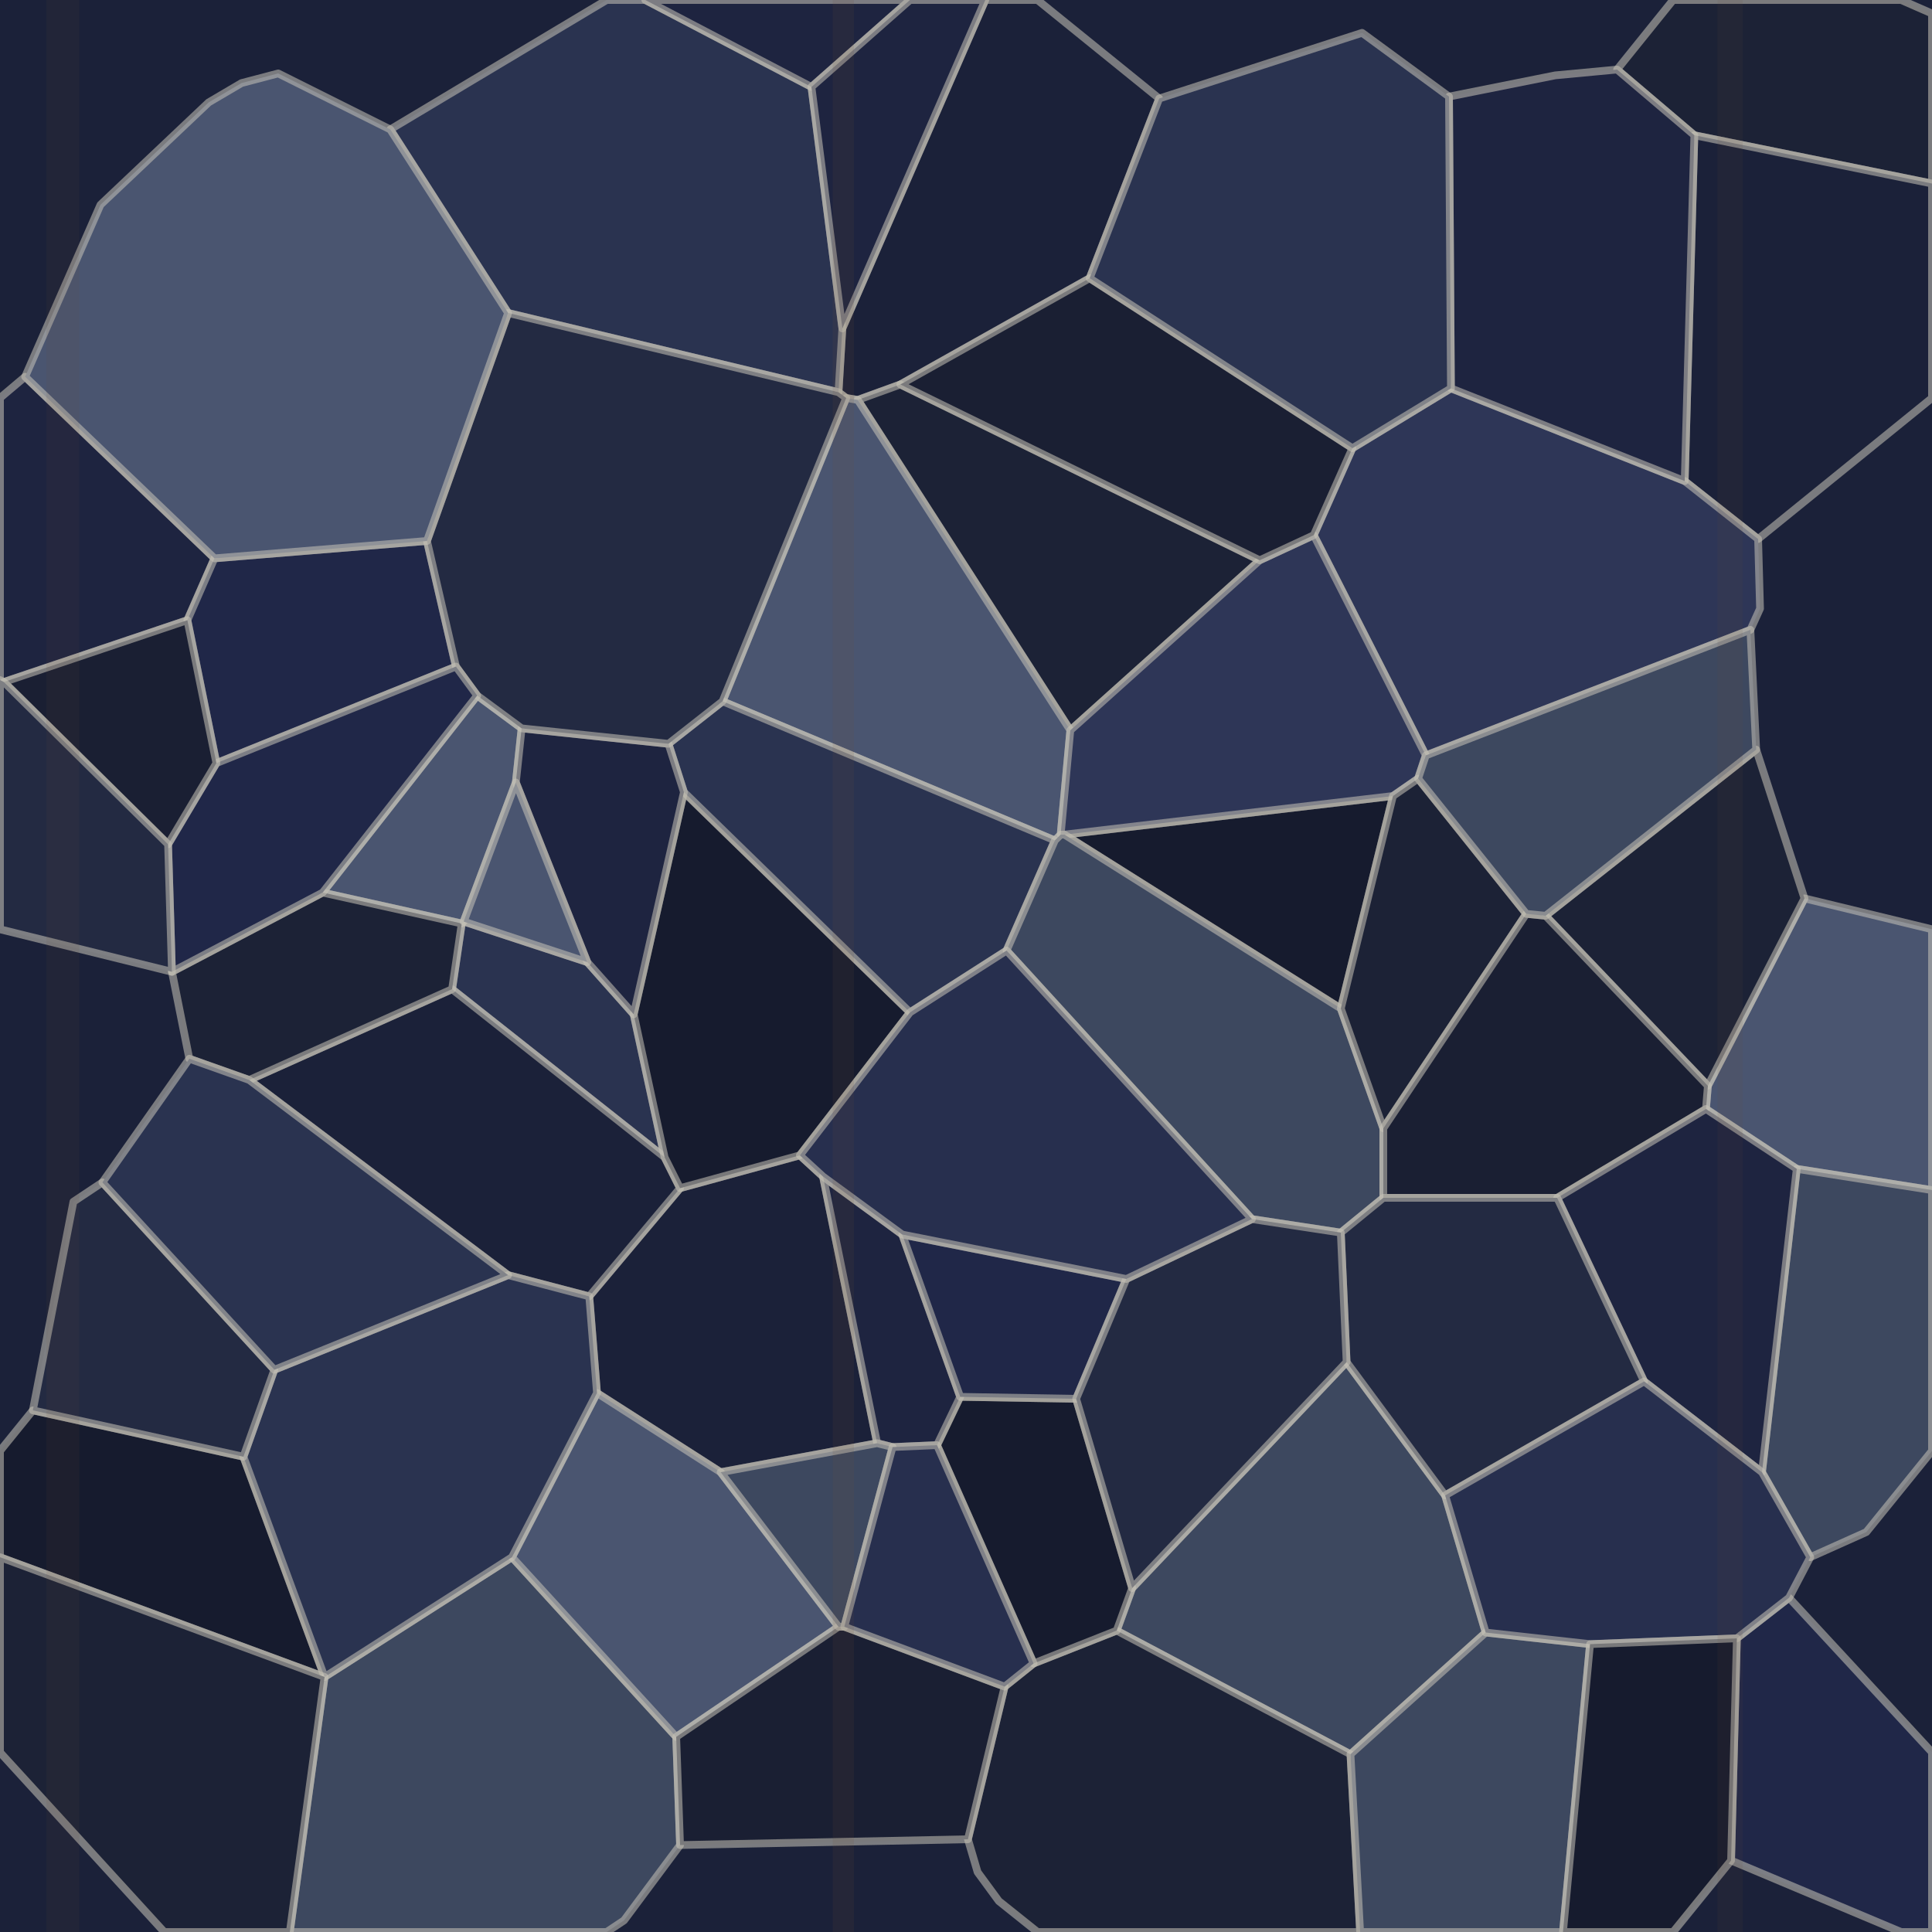
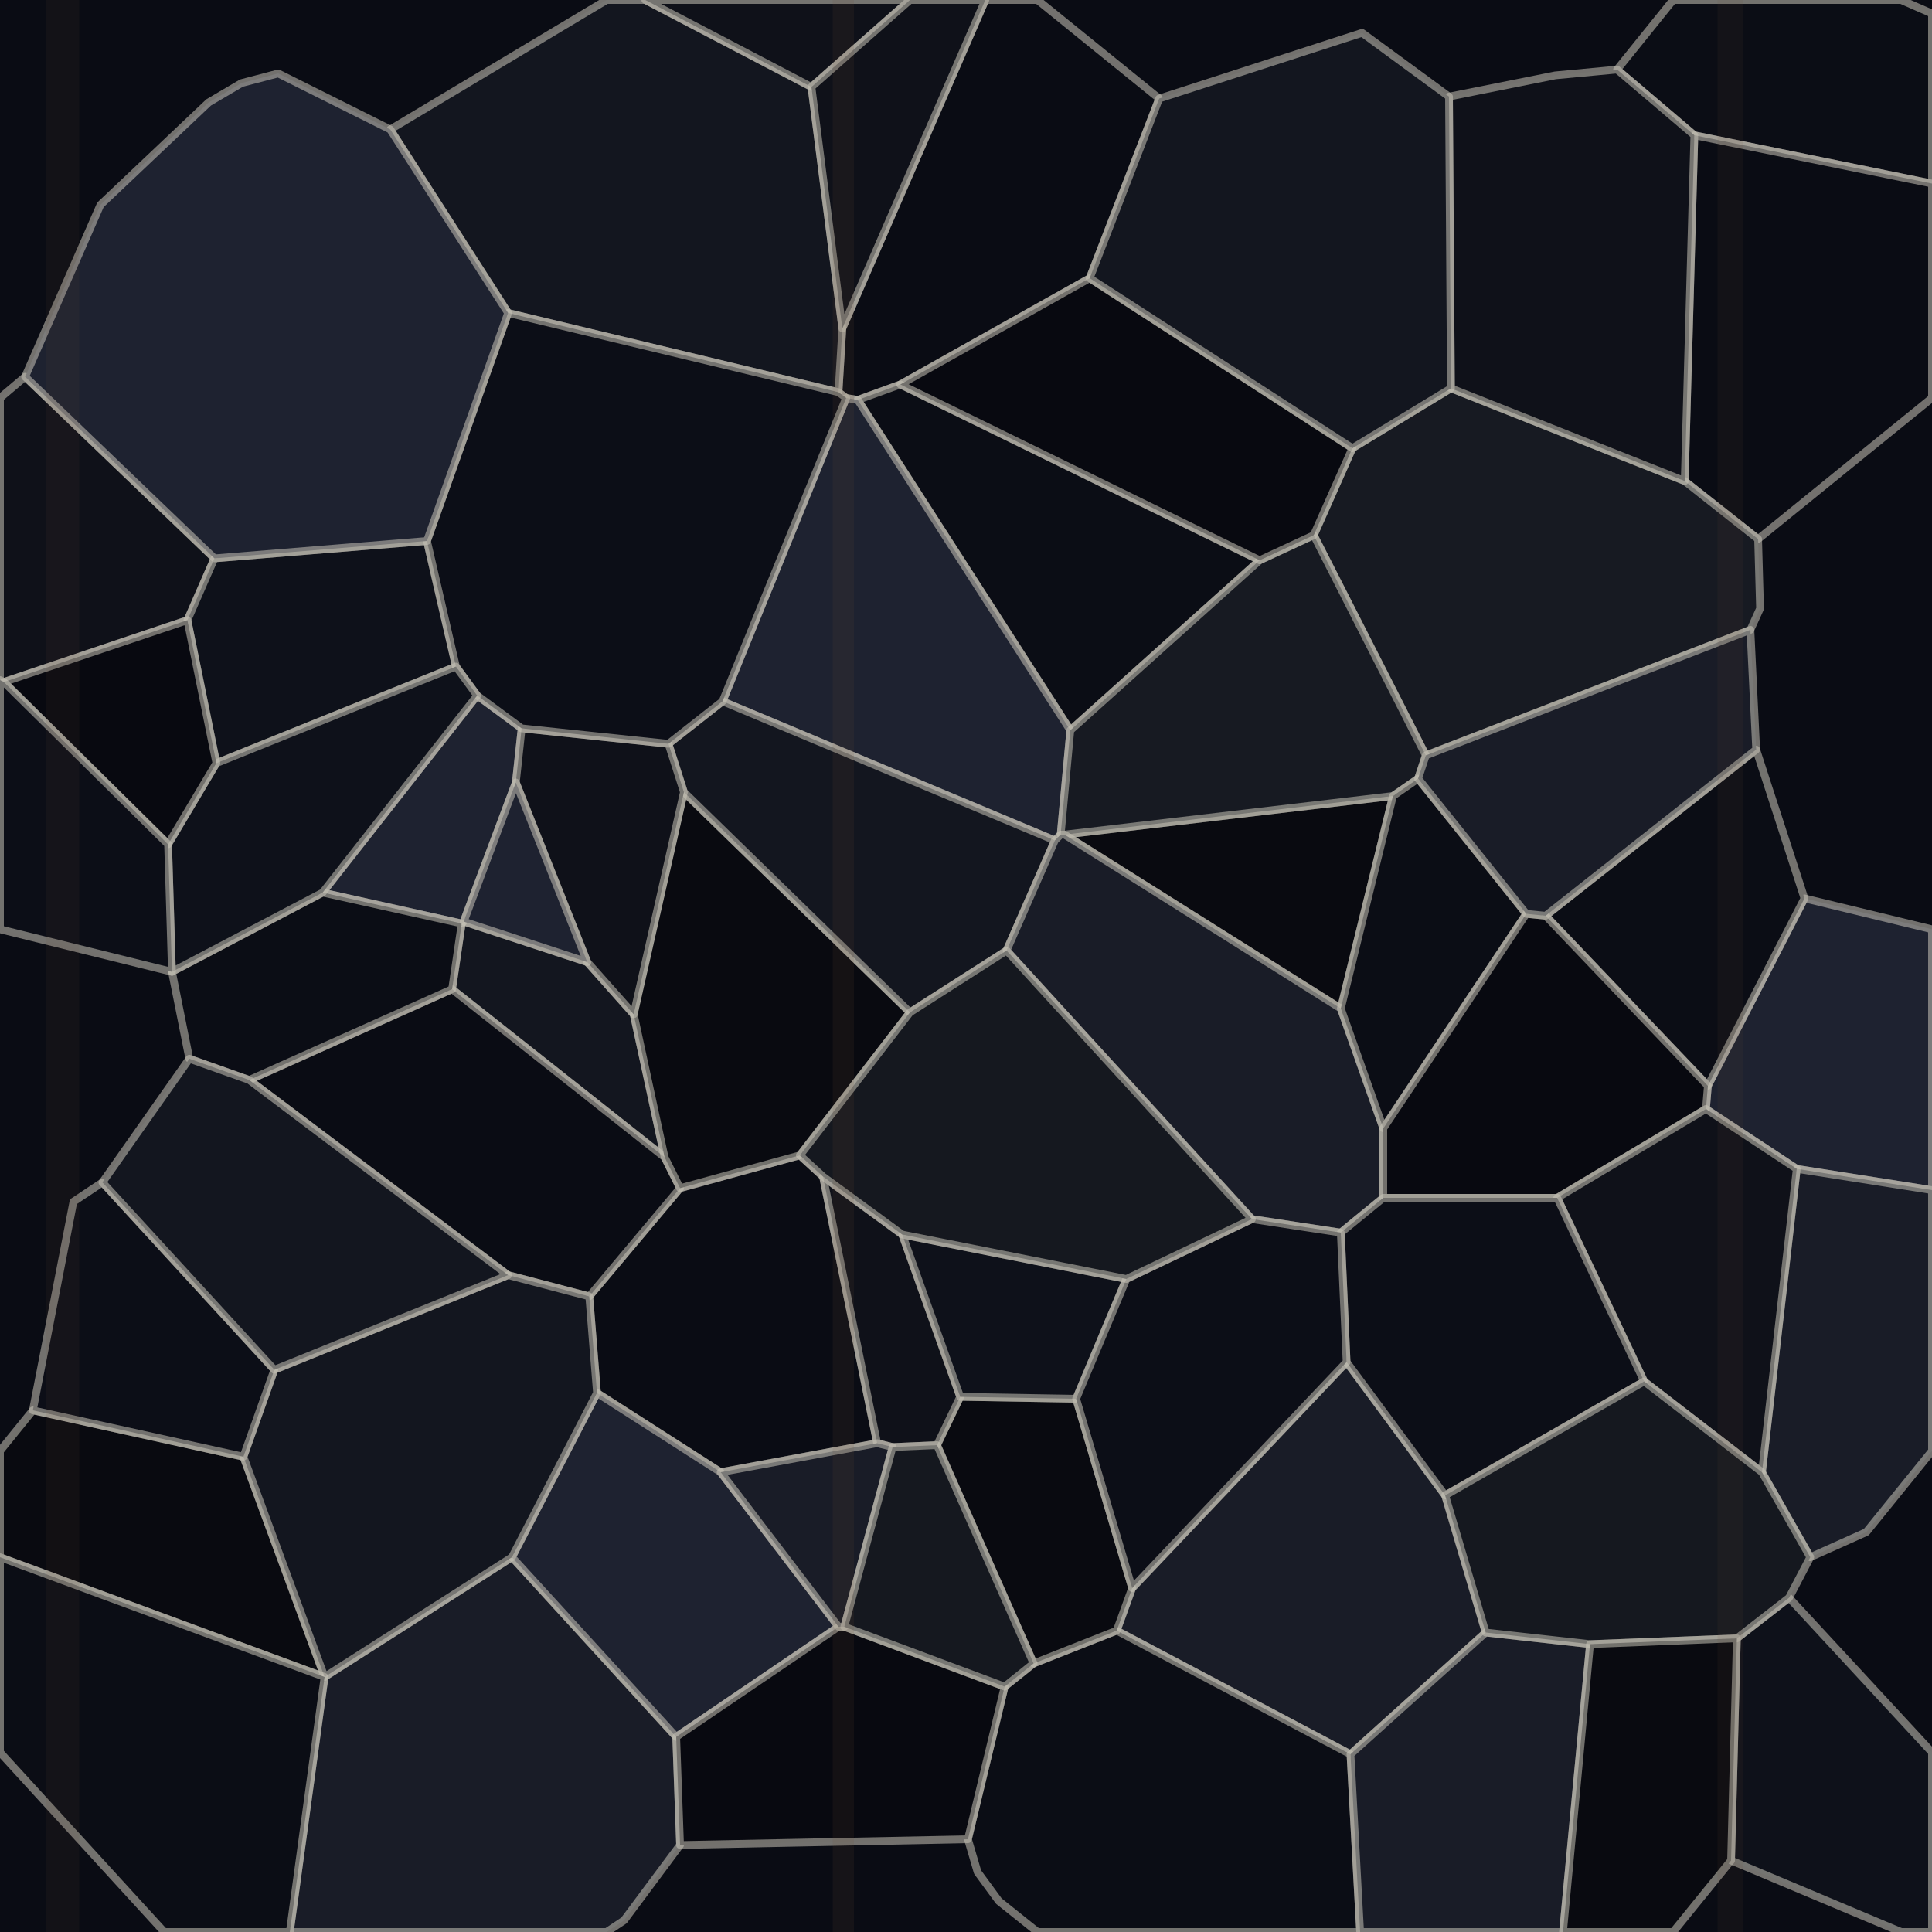
<svg xmlns="http://www.w3.org/2000/svg" viewBox="0 0 1 1">
-   <rect x="0" y="0" width="1" height="1" fill="#1B2139" />
-   <path d="M 0.126,0.754 L 0.168,0.868 L 0.168,0.868 L 0,0.806 L 0,0.751 L 0.017,0.73 Z" fill="#161B2E" stroke="#C9C4B8" stroke-width="0.004" stroke-opacity="0.55" stroke-linejoin="round" />
-   <path d="M 0.373,0.762 L 0.309,0.721 L 0.305,0.671 L 0.352,0.615 L 0.414,0.598 L 0.426,0.609 L 0.454,0.747 Z" fill="#1B2139" stroke="#C9C4B8" stroke-width="0.004" stroke-opacity="0.55" stroke-linejoin="round" />
-   <path d="M 0.884,0.562 L 0.883,0.574 L 0.93,0.605 L 1,0.616 L 1,0.481 L 0.934,0.465 Z" fill="#4A5570" stroke="#C9C4B8" stroke-width="0.004" stroke-opacity="0.55" stroke-linejoin="round" />
-   <path d="M 0.438,0.206 L 0.444,0.207 L 0.466,0.199 L 0.564,0.144 L 0.6,0.051 L 0.537,0 L 0.51,0 L 0.436,0.17 L 0.434,0.203 Z" fill="#1B2139" stroke="#C9C4B8" stroke-width="0.004" stroke-opacity="0.55" stroke-linejoin="round" />
-   <path d="M 0.239,0.478 L 0.234,0.512 L 0.344,0.599 L 0.328,0.525 L 0.304,0.498 L 0.24,0.477 Z" fill="#2A3350" stroke="#C9C4B8" stroke-width="0.004" stroke-opacity="0.55" stroke-linejoin="round" />
-   <path d="M 0.769,0.845 L 0.748,0.774 L 0.697,0.705 L 0.586,0.822 L 0.578,0.844 L 0.699,0.908 Z" fill="#3D485F" stroke="#C9C4B8" stroke-width="0.004" stroke-opacity="0.55" stroke-linejoin="round" />
-   <path d="M 0.263,0.162 L 0.434,0.203 L 0.436,0.17 L 0.42,0.045 L 0.334,0 L 0.314,0 L 0.202,0.067 Z" fill="#2A3350" stroke="#C9C4B8" stroke-width="0.004" stroke-opacity="0.55" stroke-linejoin="round" />
-   <path d="M 0.323,0.994 L 0.314,1 L 0.15,1 L 0.168,0.868 L 0.168,0.868 L 0.265,0.806 L 0.35,0.899 L 0.352,0.955 Z" fill="#3D485F" stroke="#C9C4B8" stroke-width="0.004" stroke-opacity="0.55" stroke-linejoin="round" />
-   <path d="M 0.247,0.36 L 0.167,0.462 L 0.239,0.478 L 0.24,0.477 L 0.267,0.405 L 0.27,0.377 Z" fill="#4A5570" stroke="#C9C4B8" stroke-width="0.004" stroke-opacity="0.55" stroke-linejoin="round" />
-   <path d="M 0.984,0 L 1,0.007 L 1,0.095 L 0.877,0.07 L 0.837,0.036 L 0.866,0 Z" fill="#1C2236" stroke="#C9C4B8" stroke-width="0.004" stroke-opacity="0.55" stroke-linejoin="round" />
-   <path d="M 0.704,1 L 0.699,0.908 L 0.578,0.844 L 0.535,0.861 L 0.52,0.873 L 0.501,0.952 L 0.506,0.969 L 0.517,0.984 L 0.537,1 Z" fill="#1C2236" stroke="#C9C4B8" stroke-width="0.004" stroke-opacity="0.55" stroke-linejoin="round" />
-   <path d="M 0.234,0.512 L 0.344,0.599 L 0.352,0.615 L 0.305,0.671 L 0.263,0.66 L 0.129,0.559 Z" fill="#1B2139" stroke="#C9C4B8" stroke-width="0.004" stroke-opacity="0.55" stroke-linejoin="round" />
-   <path d="M 1,0.206 L 0.91,0.279 L 0.872,0.249 L 0.877,0.07 L 1,0.095 Z" fill="#1B2139" stroke="#C9C4B8" stroke-width="0.004" stroke-opacity="0.55" stroke-linejoin="round" />
-   <path d="M 0.535,0.861 L 0.485,0.748 L 0.497,0.723 L 0.557,0.724 L 0.586,0.822 L 0.578,0.844 Z" fill="#161B2E" stroke="#C9C4B8" stroke-width="0.004" stroke-opacity="0.55" stroke-linejoin="round" />
-   <path d="M 0.694,0.522 L 0.551,0.432 L 0.721,0.412 Z" fill="#161B2E" stroke="#C9C4B8" stroke-width="0.004" stroke-opacity="0.55" stroke-linejoin="round" />
-   <path d="M 0.167,0.462 L 0.089,0.503 L 0.089,0.503 L 0.098,0.548 L 0.129,0.559 L 0.234,0.512 L 0.239,0.478 Z" fill="#1C2236" stroke="#C9C4B8" stroke-width="0.004" stroke-opacity="0.55" stroke-linejoin="round" />
-   <path d="M 0.344,0.599 L 0.328,0.525 L 0.354,0.41 L 0.471,0.524 L 0.414,0.598 L 0.352,0.615 Z" fill="#161B2E" stroke="#C9C4B8" stroke-width="0.004" stroke-opacity="0.55" stroke-linejoin="round" />
-   <path d="M 0.434,0.842 L 0.35,0.899 L 0.265,0.806 L 0.309,0.721 L 0.373,0.762 Z" fill="#4A5570" stroke="#C9C4B8" stroke-width="0.004" stroke-opacity="0.55" stroke-linejoin="round" />
-   <path d="M 0.906,0.326 L 0.911,0.315 L 0.91,0.279 L 0.872,0.249 L 0.751,0.201 L 0.7,0.232 L 0.68,0.277 L 0.738,0.391 Z" fill="#2E3657" stroke="#C9C4B8" stroke-width="0.004" stroke-opacity="0.55" stroke-linejoin="round" />
-   <path d="M 0.444,0.207 L 0.554,0.378 L 0.652,0.29 L 0.466,0.199 Z" fill="#1C2236" stroke="#C9C4B8" stroke-width="0.004" stroke-opacity="0.55" stroke-linejoin="round" />
-   <path d="M 0.374,0.363 L 0.546,0.435 L 0.549,0.432 L 0.554,0.378 L 0.444,0.207 L 0.438,0.206 Z" fill="#4A5570" stroke="#C9C4B8" stroke-width="0.004" stroke-opacity="0.55" stroke-linejoin="round" />
-   <path d="M 0.721,0.412 L 0.734,0.403 L 0.738,0.391 L 0.68,0.277 L 0.652,0.29 L 0.554,0.378 L 0.549,0.432 L 0.551,0.432 Z" fill="#2E3657" stroke="#C9C4B8" stroke-width="0.004" stroke-opacity="0.55" stroke-linejoin="round" />
-   <path d="M 0.462,0.749 L 0.485,0.748 L 0.497,0.723 L 0.467,0.639 L 0.426,0.609 L 0.454,0.747 Z" fill="#1E2440" stroke="#C9C4B8" stroke-width="0.004" stroke-opacity="0.55" stroke-linejoin="round" />
-   <path d="M 0.437,0.842 L 0.52,0.873 L 0.501,0.952 L 0.352,0.955 L 0.35,0.899 L 0.434,0.842 Z" fill="#1A1F33" stroke="#C9C4B8" stroke-width="0.004" stroke-opacity="0.55" stroke-linejoin="round" />
-   <path d="M 0.142,0.709 L 0.263,0.66 L 0.305,0.671 L 0.309,0.721 L 0.265,0.806 L 0.168,0.868 L 0.126,0.754 Z" fill="#2A3350" stroke="#C9C4B8" stroke-width="0.004" stroke-opacity="0.55" stroke-linejoin="round" />
-   <path d="M 0.346,0.385 L 0.354,0.41 L 0.471,0.524 L 0.521,0.492 L 0.546,0.435 L 0.374,0.363 Z" fill="#2A3350" stroke="#C9C4B8" stroke-width="0.004" stroke-opacity="0.55" stroke-linejoin="round" />
-   <path d="M 0.694,0.522 L 0.716,0.584 L 0.716,0.62 L 0.694,0.638 L 0.648,0.631 L 0.521,0.492 L 0.546,0.435 L 0.549,0.432 L 0.551,0.432 Z" fill="#3D485F" stroke="#C9C4B8" stroke-width="0.004" stroke-opacity="0.55" stroke-linejoin="round" />
-   <path d="M 0.471,0 L 0.334,0 L 0.42,0.045 Z" fill="#1E2440" stroke="#C9C4B8" stroke-width="0.004" stroke-opacity="0.55" stroke-linejoin="round" />
-   <path d="M 0.142,0.709 L 0.053,0.612 L 0.038,0.622 L 0.017,0.73 L 0.126,0.754 Z" fill="#232A42" stroke="#C9C4B8" stroke-width="0.004" stroke-opacity="0.55" stroke-linejoin="round" />
-   <path d="M 0.497,0.723 L 0.467,0.639 L 0.583,0.662 L 0.557,0.724 Z" fill="#202748" stroke="#C9C4B8" stroke-width="0.004" stroke-opacity="0.55" stroke-linejoin="round" />
-   <path d="M 0.912,0.762 L 0.937,0.806 L 0.966,0.793 L 1,0.751 L 1,0.616 L 0.93,0.605 Z" fill="#3D485F" stroke="#C9C4B8" stroke-width="0.004" stroke-opacity="0.55" stroke-linejoin="round" />
-   <path d="M 0,0.352 L 0.002,0.353 L 0.097,0.321 L 0.111,0.289 L 0.013,0.195 L 0,0.206 Z" fill="#1E2440" stroke="#C9C4B8" stroke-width="0.004" stroke-opacity="0.55" stroke-linejoin="round" />
-   <path d="M 0.466,0.199 L 0.564,0.144 L 0.7,0.232 L 0.68,0.277 L 0.652,0.29 Z" fill="#1A1F33" stroke="#C9C4B8" stroke-width="0.004" stroke-opacity="0.55" stroke-linejoin="round" />
-   <path d="M 0.899,0.848 L 0.896,0.963 L 0.984,1 L 1,1 L 1,0.907 L 0.926,0.827 Z" fill="#202748" stroke="#C9C4B8" stroke-width="0.004" stroke-opacity="0.55" stroke-linejoin="round" />
-   <path d="M 0.8,0.474 L 0.909,0.388 L 0.934,0.465 L 0.884,0.562 Z" fill="#1C2236" stroke="#C9C4B8" stroke-width="0.004" stroke-opacity="0.55" stroke-linejoin="round" />
-   <path d="M 0.75,0.05 L 0.751,0.201 L 0.872,0.249 L 0.877,0.07 L 0.837,0.036 L 0.805,0.039 Z" fill="#1E2440" stroke="#C9C4B8" stroke-width="0.004" stroke-opacity="0.55" stroke-linejoin="round" />
-   <path d="M 0.27,0.377 L 0.346,0.385 L 0.354,0.41 L 0.328,0.525 L 0.304,0.498 L 0.267,0.405 Z" fill="#1E2440" stroke="#C9C4B8" stroke-width="0.004" stroke-opacity="0.55" stroke-linejoin="round" />
-   <path d="M 0.694,0.522 L 0.716,0.584 L 0.79,0.473 L 0.734,0.403 L 0.721,0.412 Z" fill="#1C2236" stroke="#C9C4B8" stroke-width="0.004" stroke-opacity="0.55" stroke-linejoin="round" />
-   <path d="M 0.112,0.395 L 0.236,0.345 L 0.221,0.28 L 0.111,0.289 L 0.097,0.321 Z" fill="#202748" stroke="#C9C4B8" stroke-width="0.004" stroke-opacity="0.55" stroke-linejoin="round" />
-   <path d="M 0.247,0.36 L 0.236,0.345 L 0.221,0.28 L 0.263,0.162 L 0.434,0.203 L 0.438,0.206 L 0.374,0.363 L 0.346,0.385 L 0.27,0.377 Z" fill="#232A42" stroke="#C9C4B8" stroke-width="0.004" stroke-opacity="0.55" stroke-linejoin="round" />
-   <path d="M 0.247,0.36 L 0.236,0.345 L 0.112,0.395 L 0.087,0.437 L 0.089,0.503 L 0.167,0.462 Z" fill="#202748" stroke="#C9C4B8" stroke-width="0.004" stroke-opacity="0.55" stroke-linejoin="round" />
-   <path d="M 0.437,0.842 L 0.462,0.749 L 0.454,0.747 L 0.373,0.762 L 0.434,0.842 Z" fill="#3D485F" stroke="#C9C4B8" stroke-width="0.004" stroke-opacity="0.55" stroke-linejoin="round" />
-   <path d="M 0.8,0.474 L 0.79,0.473 L 0.716,0.584 L 0.716,0.62 L 0.806,0.62 L 0.883,0.574 L 0.884,0.562 Z" fill="#1A1F33" stroke="#C9C4B8" stroke-width="0.004" stroke-opacity="0.55" stroke-linejoin="round" />
-   <path d="M 0.437,0.842 L 0.52,0.873 L 0.535,0.861 L 0.485,0.748 L 0.462,0.749 Z" fill="#272F4E" stroke="#C9C4B8" stroke-width="0.004" stroke-opacity="0.55" stroke-linejoin="round" />
-   <path d="M 0.851,0.715 L 0.806,0.62 L 0.883,0.574 L 0.93,0.605 L 0.912,0.762 Z" fill="#1E2440" stroke="#C9C4B8" stroke-width="0.004" stroke-opacity="0.55" stroke-linejoin="round" />
-   <path d="M 0.769,0.845 L 0.699,0.908 L 0.704,1 L 0.809,1 L 0.823,0.851 Z" fill="#3D485F" stroke="#C9C4B8" stroke-width="0.004" stroke-opacity="0.55" stroke-linejoin="round" />
-   <path d="M 0,0.907 L 0.085,1 L 0.15,1 L 0.168,0.868 L 0,0.806 Z" fill="#1C2236" stroke="#C9C4B8" stroke-width="0.004" stroke-opacity="0.55" stroke-linejoin="round" />
-   <path d="M 0.267,0.405 L 0.304,0.498 L 0.24,0.477 Z" fill="#4A5570" stroke="#C9C4B8" stroke-width="0.004" stroke-opacity="0.55" stroke-linejoin="round" />
-   <path d="M 0.851,0.715 L 0.748,0.774 L 0.697,0.705 L 0.694,0.638 L 0.716,0.62 L 0.806,0.62 Z" fill="#232A42" stroke="#C9C4B8" stroke-width="0.004" stroke-opacity="0.55" stroke-linejoin="round" />
-   <path d="M 0.098,0.548 L 0.053,0.612 L 0.142,0.709 L 0.263,0.66 L 0.129,0.559 Z" fill="#2A3350" stroke="#C9C4B8" stroke-width="0.004" stroke-opacity="0.55" stroke-linejoin="round" />
-   <path d="M 0.087,0.437 L 0.112,0.395 L 0.097,0.321 L 0.002,0.353 Z" fill="#1A1F33" stroke="#C9C4B8" stroke-width="0.004" stroke-opacity="0.55" stroke-linejoin="round" />
-   <path d="M 0.8,0.474 L 0.79,0.473 L 0.734,0.403 L 0.738,0.391 L 0.906,0.326 L 0.909,0.388 Z" fill="#3D485F" stroke="#C9C4B8" stroke-width="0.004" stroke-opacity="0.55" stroke-linejoin="round" />
-   <path d="M 0.697,0.705 L 0.694,0.638 L 0.648,0.631 L 0.583,0.662 L 0.557,0.724 L 0.586,0.822 Z" fill="#232A42" stroke="#C9C4B8" stroke-width="0.004" stroke-opacity="0.55" stroke-linejoin="round" />
-   <path d="M 0.769,0.845 L 0.748,0.774 L 0.851,0.715 L 0.912,0.762 L 0.937,0.806 L 0.926,0.827 L 0.899,0.848 L 0.823,0.851 Z" fill="#272F4E" stroke="#C9C4B8" stroke-width="0.004" stroke-opacity="0.55" stroke-linejoin="round" />
-   <path d="M 0.089,0.503 L 0.087,0.437 L 0.002,0.353 L 0,0.352 L 0,0.481 L 0.089,0.503 Z" fill="#232A42" stroke="#C9C4B8" stroke-width="0.004" stroke-opacity="0.55" stroke-linejoin="round" />
-   <path d="M 0.471,0 L 0.42,0.045 L 0.436,0.17 L 0.51,0 Z" fill="#1E2440" stroke="#C9C4B8" stroke-width="0.004" stroke-opacity="0.55" stroke-linejoin="round" />
-   <path d="M 0.471,0.524 L 0.521,0.492 L 0.648,0.631 L 0.583,0.662 L 0.467,0.639 L 0.426,0.609 L 0.414,0.598 Z" fill="#272F4E" stroke="#C9C4B8" stroke-width="0.004" stroke-opacity="0.55" stroke-linejoin="round" />
-   <path d="M 0.809,1 L 0.823,0.851 L 0.899,0.848 L 0.896,0.963 L 0.866,1 Z" fill="#161B2E" stroke="#C9C4B8" stroke-width="0.004" stroke-opacity="0.55" stroke-linejoin="round" />
-   <path d="M 0.221,0.28 L 0.111,0.289 L 0.013,0.195 L 0.052,0.106 L 0.108,0.053 L 0.125,0.043 L 0.144,0.038 L 0.202,0.067 L 0.263,0.162 Z" fill="#4A5570" stroke="#C9C4B8" stroke-width="0.004" stroke-opacity="0.55" stroke-linejoin="round" />
-   <path d="M 0.75,0.05 L 0.751,0.201 L 0.7,0.232 L 0.564,0.144 L 0.6,0.051 L 0.705,0.017 Z" fill="#2A3350" stroke="#C9C4B8" stroke-width="0.004" stroke-opacity="0.55" stroke-linejoin="round" />
+   <rect x="0" y="0" width="1" height="1" fill="#0A0C14" />
+   <path d="M 0.126,0.754 L 0.168,0.868 L 0.168,0.868 L 0,0.806 L 0,0.751 L 0.017,0.73 Z" fill="#090A10" stroke="#C9C4B8" stroke-width="0.004" stroke-opacity="0.55" stroke-linejoin="round" />
+   <path d="M 0.373,0.762 L 0.309,0.721 L 0.305,0.671 L 0.352,0.615 L 0.414,0.598 L 0.426,0.609 L 0.454,0.747 Z" fill="#0A0C14" stroke="#C9C4B8" stroke-width="0.004" stroke-opacity="0.55" stroke-linejoin="round" />
+   <path d="M 0.884,0.562 L 0.883,0.574 L 0.93,0.605 L 1,0.616 L 1,0.481 L 0.934,0.465 Z" fill="#1E2230" stroke="#C9C4B8" stroke-width="0.004" stroke-opacity="0.55" stroke-linejoin="round" />
+   <path d="M 0.438,0.206 L 0.444,0.207 L 0.466,0.199 L 0.564,0.144 L 0.6,0.051 L 0.537,0 L 0.51,0 L 0.436,0.17 L 0.434,0.203 Z" fill="#0A0C14" stroke="#C9C4B8" stroke-width="0.004" stroke-opacity="0.55" stroke-linejoin="round" />
+   <path d="M 0.239,0.478 L 0.234,0.512 L 0.344,0.599 L 0.328,0.525 L 0.304,0.498 L 0.24,0.477 Z" fill="#13161F" stroke="#C9C4B8" stroke-width="0.004" stroke-opacity="0.55" stroke-linejoin="round" />
+   <path d="M 0.769,0.845 L 0.748,0.774 L 0.697,0.705 L 0.586,0.822 L 0.578,0.844 L 0.699,0.908 Z" fill="#191C27" stroke="#C9C4B8" stroke-width="0.004" stroke-opacity="0.55" stroke-linejoin="round" />
+   <path d="M 0.263,0.162 L 0.434,0.203 L 0.436,0.17 L 0.42,0.045 L 0.334,0 L 0.314,0 L 0.202,0.067 Z" fill="#13161F" stroke="#C9C4B8" stroke-width="0.004" stroke-opacity="0.55" stroke-linejoin="round" />
+   <path d="M 0.323,0.994 L 0.314,1 L 0.15,1 L 0.168,0.868 L 0.168,0.868 L 0.265,0.806 L 0.35,0.899 L 0.352,0.955 Z" fill="#191C27" stroke="#C9C4B8" stroke-width="0.004" stroke-opacity="0.55" stroke-linejoin="round" />
+   <path d="M 0.247,0.36 L 0.167,0.462 L 0.239,0.478 L 0.24,0.477 L 0.267,0.405 L 0.27,0.377 Z" fill="#1E2230" stroke="#C9C4B8" stroke-width="0.004" stroke-opacity="0.55" stroke-linejoin="round" />
+   <path d="M 0.984,0 L 1,0.007 L 1,0.095 L 0.877,0.07 L 0.837,0.036 L 0.866,0 Z" fill="#0B0D15" stroke="#C9C4B8" stroke-width="0.004" stroke-opacity="0.55" stroke-linejoin="round" />
+   <path d="M 0.704,1 L 0.699,0.908 L 0.578,0.844 L 0.535,0.861 L 0.52,0.873 L 0.501,0.952 L 0.506,0.969 L 0.517,0.984 L 0.537,1 Z" fill="#0B0D15" stroke="#C9C4B8" stroke-width="0.004" stroke-opacity="0.55" stroke-linejoin="round" />
+   <path d="M 0.234,0.512 L 0.344,0.599 L 0.352,0.615 L 0.305,0.671 L 0.263,0.66 L 0.129,0.559 Z" fill="#0A0C14" stroke="#C9C4B8" stroke-width="0.004" stroke-opacity="0.55" stroke-linejoin="round" />
+   <path d="M 1,0.206 L 0.91,0.279 L 0.872,0.249 L 0.877,0.07 L 1,0.095 Z" fill="#0A0C14" stroke="#C9C4B8" stroke-width="0.004" stroke-opacity="0.55" stroke-linejoin="round" />
+   <path d="M 0.535,0.861 L 0.485,0.748 L 0.497,0.723 L 0.557,0.724 L 0.586,0.822 L 0.578,0.844 Z" fill="#090A10" stroke="#C9C4B8" stroke-width="0.004" stroke-opacity="0.55" stroke-linejoin="round" />
+   <path d="M 0.694,0.522 L 0.551,0.432 L 0.721,0.412 Z" fill="#090A10" stroke="#C9C4B8" stroke-width="0.004" stroke-opacity="0.55" stroke-linejoin="round" />
+   <path d="M 0.167,0.462 L 0.089,0.503 L 0.089,0.503 L 0.098,0.548 L 0.129,0.559 L 0.234,0.512 L 0.239,0.478 Z" fill="#0B0D15" stroke="#C9C4B8" stroke-width="0.004" stroke-opacity="0.55" stroke-linejoin="round" />
+   <path d="M 0.344,0.599 L 0.328,0.525 L 0.354,0.41 L 0.471,0.524 L 0.414,0.598 L 0.352,0.615 Z" fill="#090A10" stroke="#C9C4B8" stroke-width="0.004" stroke-opacity="0.55" stroke-linejoin="round" />
+   <path d="M 0.434,0.842 L 0.35,0.899 L 0.265,0.806 L 0.309,0.721 L 0.373,0.762 Z" fill="#1E2230" stroke="#C9C4B8" stroke-width="0.004" stroke-opacity="0.55" stroke-linejoin="round" />
+   <path d="M 0.906,0.326 L 0.911,0.315 L 0.91,0.279 L 0.872,0.249 L 0.751,0.201 L 0.7,0.232 L 0.68,0.277 L 0.738,0.391 Z" fill="#171A22" stroke="#C9C4B8" stroke-width="0.004" stroke-opacity="0.55" stroke-linejoin="round" />
+   <path d="M 0.444,0.207 L 0.554,0.378 L 0.652,0.29 L 0.466,0.199 Z" fill="#0B0D15" stroke="#C9C4B8" stroke-width="0.004" stroke-opacity="0.55" stroke-linejoin="round" />
+   <path d="M 0.374,0.363 L 0.546,0.435 L 0.549,0.432 L 0.554,0.378 L 0.444,0.207 L 0.438,0.206 Z" fill="#1E2230" stroke="#C9C4B8" stroke-width="0.004" stroke-opacity="0.55" stroke-linejoin="round" />
+   <path d="M 0.721,0.412 L 0.734,0.403 L 0.738,0.391 L 0.68,0.277 L 0.652,0.29 L 0.554,0.378 L 0.549,0.432 L 0.551,0.432 Z" fill="#171A22" stroke="#C9C4B8" stroke-width="0.004" stroke-opacity="0.55" stroke-linejoin="round" />
+   <path d="M 0.462,0.749 L 0.485,0.748 L 0.497,0.723 L 0.467,0.639 L 0.426,0.609 L 0.454,0.747 Z" fill="#0F1119" stroke="#C9C4B8" stroke-width="0.004" stroke-opacity="0.55" stroke-linejoin="round" />
+   <path d="M 0.437,0.842 L 0.52,0.873 L 0.501,0.952 L 0.352,0.955 L 0.35,0.899 L 0.434,0.842 Z" fill="#080910" stroke="#C9C4B8" stroke-width="0.004" stroke-opacity="0.55" stroke-linejoin="round" />
+   <path d="M 0.142,0.709 L 0.263,0.66 L 0.305,0.671 L 0.309,0.721 L 0.265,0.806 L 0.168,0.868 L 0.126,0.754 Z" fill="#13161F" stroke="#C9C4B8" stroke-width="0.004" stroke-opacity="0.55" stroke-linejoin="round" />
+   <path d="M 0.346,0.385 L 0.354,0.41 L 0.471,0.524 L 0.521,0.492 L 0.546,0.435 L 0.374,0.363 Z" fill="#13161F" stroke="#C9C4B8" stroke-width="0.004" stroke-opacity="0.55" stroke-linejoin="round" />
+   <path d="M 0.694,0.522 L 0.716,0.584 L 0.716,0.62 L 0.694,0.638 L 0.648,0.631 L 0.521,0.492 L 0.546,0.435 L 0.549,0.432 L 0.551,0.432 Z" fill="#191C27" stroke="#C9C4B8" stroke-width="0.004" stroke-opacity="0.55" stroke-linejoin="round" />
+   <path d="M 0.471,0 L 0.334,0 L 0.42,0.045 Z" fill="#0F1119" stroke="#C9C4B8" stroke-width="0.004" stroke-opacity="0.55" stroke-linejoin="round" />
+   <path d="M 0.142,0.709 L 0.053,0.612 L 0.038,0.622 L 0.017,0.73 L 0.126,0.754 Z" fill="#0C0E17" stroke="#C9C4B8" stroke-width="0.004" stroke-opacity="0.55" stroke-linejoin="round" />
+   <path d="M 0.497,0.723 L 0.467,0.639 L 0.583,0.662 L 0.557,0.724 Z" fill="#0E111A" stroke="#C9C4B8" stroke-width="0.004" stroke-opacity="0.55" stroke-linejoin="round" />
+   <path d="M 0.912,0.762 L 0.937,0.806 L 0.966,0.793 L 1,0.751 L 1,0.616 L 0.93,0.605 Z" fill="#191C27" stroke="#C9C4B8" stroke-width="0.004" stroke-opacity="0.55" stroke-linejoin="round" />
+   <path d="M 0,0.352 L 0.002,0.353 L 0.097,0.321 L 0.111,0.289 L 0.013,0.195 L 0,0.206 Z" fill="#0F1119" stroke="#C9C4B8" stroke-width="0.004" stroke-opacity="0.55" stroke-linejoin="round" />
+   <path d="M 0.466,0.199 L 0.564,0.144 L 0.7,0.232 L 0.68,0.277 L 0.652,0.29 Z" fill="#080910" stroke="#C9C4B8" stroke-width="0.004" stroke-opacity="0.55" stroke-linejoin="round" />
+   <path d="M 0.899,0.848 L 0.896,0.963 L 0.984,1 L 1,1 L 1,0.907 L 0.926,0.827 Z" fill="#0E111A" stroke="#C9C4B8" stroke-width="0.004" stroke-opacity="0.55" stroke-linejoin="round" />
+   <path d="M 0.8,0.474 L 0.909,0.388 L 0.934,0.465 L 0.884,0.562 Z" fill="#0B0D15" stroke="#C9C4B8" stroke-width="0.004" stroke-opacity="0.55" stroke-linejoin="round" />
+   <path d="M 0.75,0.05 L 0.751,0.201 L 0.872,0.249 L 0.877,0.07 L 0.837,0.036 L 0.805,0.039 Z" fill="#0F1119" stroke="#C9C4B8" stroke-width="0.004" stroke-opacity="0.55" stroke-linejoin="round" />
+   <path d="M 0.27,0.377 L 0.346,0.385 L 0.354,0.41 L 0.328,0.525 L 0.304,0.498 L 0.267,0.405 Z" fill="#0F1119" stroke="#C9C4B8" stroke-width="0.004" stroke-opacity="0.55" stroke-linejoin="round" />
+   <path d="M 0.694,0.522 L 0.716,0.584 L 0.79,0.473 L 0.734,0.403 L 0.721,0.412 Z" fill="#0B0D15" stroke="#C9C4B8" stroke-width="0.004" stroke-opacity="0.55" stroke-linejoin="round" />
+   <path d="M 0.112,0.395 L 0.236,0.345 L 0.221,0.28 L 0.111,0.289 L 0.097,0.321 Z" fill="#0E111A" stroke="#C9C4B8" stroke-width="0.004" stroke-opacity="0.55" stroke-linejoin="round" />
+   <path d="M 0.247,0.36 L 0.236,0.345 L 0.221,0.28 L 0.263,0.162 L 0.434,0.203 L 0.438,0.206 L 0.374,0.363 L 0.346,0.385 L 0.27,0.377 Z" fill="#0C0E17" stroke="#C9C4B8" stroke-width="0.004" stroke-opacity="0.55" stroke-linejoin="round" />
+   <path d="M 0.247,0.36 L 0.236,0.345 L 0.112,0.395 L 0.087,0.437 L 0.089,0.503 L 0.167,0.462 Z" fill="#0E111A" stroke="#C9C4B8" stroke-width="0.004" stroke-opacity="0.55" stroke-linejoin="round" />
+   <path d="M 0.437,0.842 L 0.462,0.749 L 0.454,0.747 L 0.373,0.762 L 0.434,0.842 Z" fill="#191C27" stroke="#C9C4B8" stroke-width="0.004" stroke-opacity="0.55" stroke-linejoin="round" />
+   <path d="M 0.8,0.474 L 0.79,0.473 L 0.716,0.584 L 0.716,0.62 L 0.806,0.62 L 0.883,0.574 L 0.884,0.562 Z" fill="#080910" stroke="#C9C4B8" stroke-width="0.004" stroke-opacity="0.55" stroke-linejoin="round" />
+   <path d="M 0.437,0.842 L 0.52,0.873 L 0.535,0.861 L 0.485,0.748 L 0.462,0.749 Z" fill="#15181F" stroke="#C9C4B8" stroke-width="0.004" stroke-opacity="0.55" stroke-linejoin="round" />
+   <path d="M 0.851,0.715 L 0.806,0.62 L 0.883,0.574 L 0.93,0.605 L 0.912,0.762 Z" fill="#0F1119" stroke="#C9C4B8" stroke-width="0.004" stroke-opacity="0.55" stroke-linejoin="round" />
+   <path d="M 0.769,0.845 L 0.699,0.908 L 0.704,1 L 0.809,1 L 0.823,0.851 Z" fill="#191C27" stroke="#C9C4B8" stroke-width="0.004" stroke-opacity="0.55" stroke-linejoin="round" />
+   <path d="M 0,0.907 L 0.085,1 L 0.15,1 L 0.168,0.868 L 0,0.806 Z" fill="#0B0D15" stroke="#C9C4B8" stroke-width="0.004" stroke-opacity="0.55" stroke-linejoin="round" />
+   <path d="M 0.267,0.405 L 0.304,0.498 L 0.24,0.477 Z" fill="#1E2230" stroke="#C9C4B8" stroke-width="0.004" stroke-opacity="0.55" stroke-linejoin="round" />
+   <path d="M 0.851,0.715 L 0.748,0.774 L 0.697,0.705 L 0.694,0.638 L 0.716,0.62 L 0.806,0.62 Z" fill="#0C0E17" stroke="#C9C4B8" stroke-width="0.004" stroke-opacity="0.55" stroke-linejoin="round" />
+   <path d="M 0.098,0.548 L 0.053,0.612 L 0.142,0.709 L 0.263,0.66 L 0.129,0.559 Z" fill="#13161F" stroke="#C9C4B8" stroke-width="0.004" stroke-opacity="0.55" stroke-linejoin="round" />
+   <path d="M 0.087,0.437 L 0.112,0.395 L 0.097,0.321 L 0.002,0.353 Z" fill="#080910" stroke="#C9C4B8" stroke-width="0.004" stroke-opacity="0.55" stroke-linejoin="round" />
+   <path d="M 0.8,0.474 L 0.79,0.473 L 0.734,0.403 L 0.738,0.391 L 0.906,0.326 L 0.909,0.388 Z" fill="#191C27" stroke="#C9C4B8" stroke-width="0.004" stroke-opacity="0.55" stroke-linejoin="round" />
+   <path d="M 0.697,0.705 L 0.694,0.638 L 0.648,0.631 L 0.583,0.662 L 0.557,0.724 L 0.586,0.822 Z" fill="#0C0E17" stroke="#C9C4B8" stroke-width="0.004" stroke-opacity="0.55" stroke-linejoin="round" />
+   <path d="M 0.769,0.845 L 0.748,0.774 L 0.851,0.715 L 0.912,0.762 L 0.937,0.806 L 0.926,0.827 L 0.899,0.848 L 0.823,0.851 Z" fill="#15181F" stroke="#C9C4B8" stroke-width="0.004" stroke-opacity="0.55" stroke-linejoin="round" />
+   <path d="M 0.089,0.503 L 0.087,0.437 L 0.002,0.353 L 0,0.352 L 0,0.481 L 0.089,0.503 Z" fill="#0C0E17" stroke="#C9C4B8" stroke-width="0.004" stroke-opacity="0.55" stroke-linejoin="round" />
+   <path d="M 0.471,0 L 0.42,0.045 L 0.436,0.17 L 0.51,0 Z" fill="#0F1119" stroke="#C9C4B8" stroke-width="0.004" stroke-opacity="0.55" stroke-linejoin="round" />
+   <path d="M 0.471,0.524 L 0.521,0.492 L 0.648,0.631 L 0.583,0.662 L 0.467,0.639 L 0.426,0.609 L 0.414,0.598 Z" fill="#15181F" stroke="#C9C4B8" stroke-width="0.004" stroke-opacity="0.55" stroke-linejoin="round" />
+   <path d="M 0.809,1 L 0.823,0.851 L 0.899,0.848 L 0.896,0.963 L 0.866,1 Z" fill="#090A10" stroke="#C9C4B8" stroke-width="0.004" stroke-opacity="0.55" stroke-linejoin="round" />
+   <path d="M 0.221,0.28 L 0.111,0.289 L 0.013,0.195 L 0.052,0.106 L 0.108,0.053 L 0.125,0.043 L 0.144,0.038 L 0.202,0.067 L 0.263,0.162 Z" fill="#1E2230" stroke="#C9C4B8" stroke-width="0.004" stroke-opacity="0.55" stroke-linejoin="round" />
+   <path d="M 0.75,0.05 L 0.751,0.201 L 0.7,0.232 L 0.564,0.144 L 0.6,0.051 L 0.705,0.017 Z" fill="#13161F" stroke="#C9C4B8" stroke-width="0.004" stroke-opacity="0.55" stroke-linejoin="round" />
  <rect x="0.024" y="0" width="0.017" height="1" fill="#6B4A32" opacity="0.10" />
  <rect x="0.431" y="0" width="0.011" height="1" fill="#6B4A32" opacity="0.12" />
  <rect x="0.889" y="0" width="0.013" height="1" fill="#6B4A32" opacity="0.10" />
</svg>
